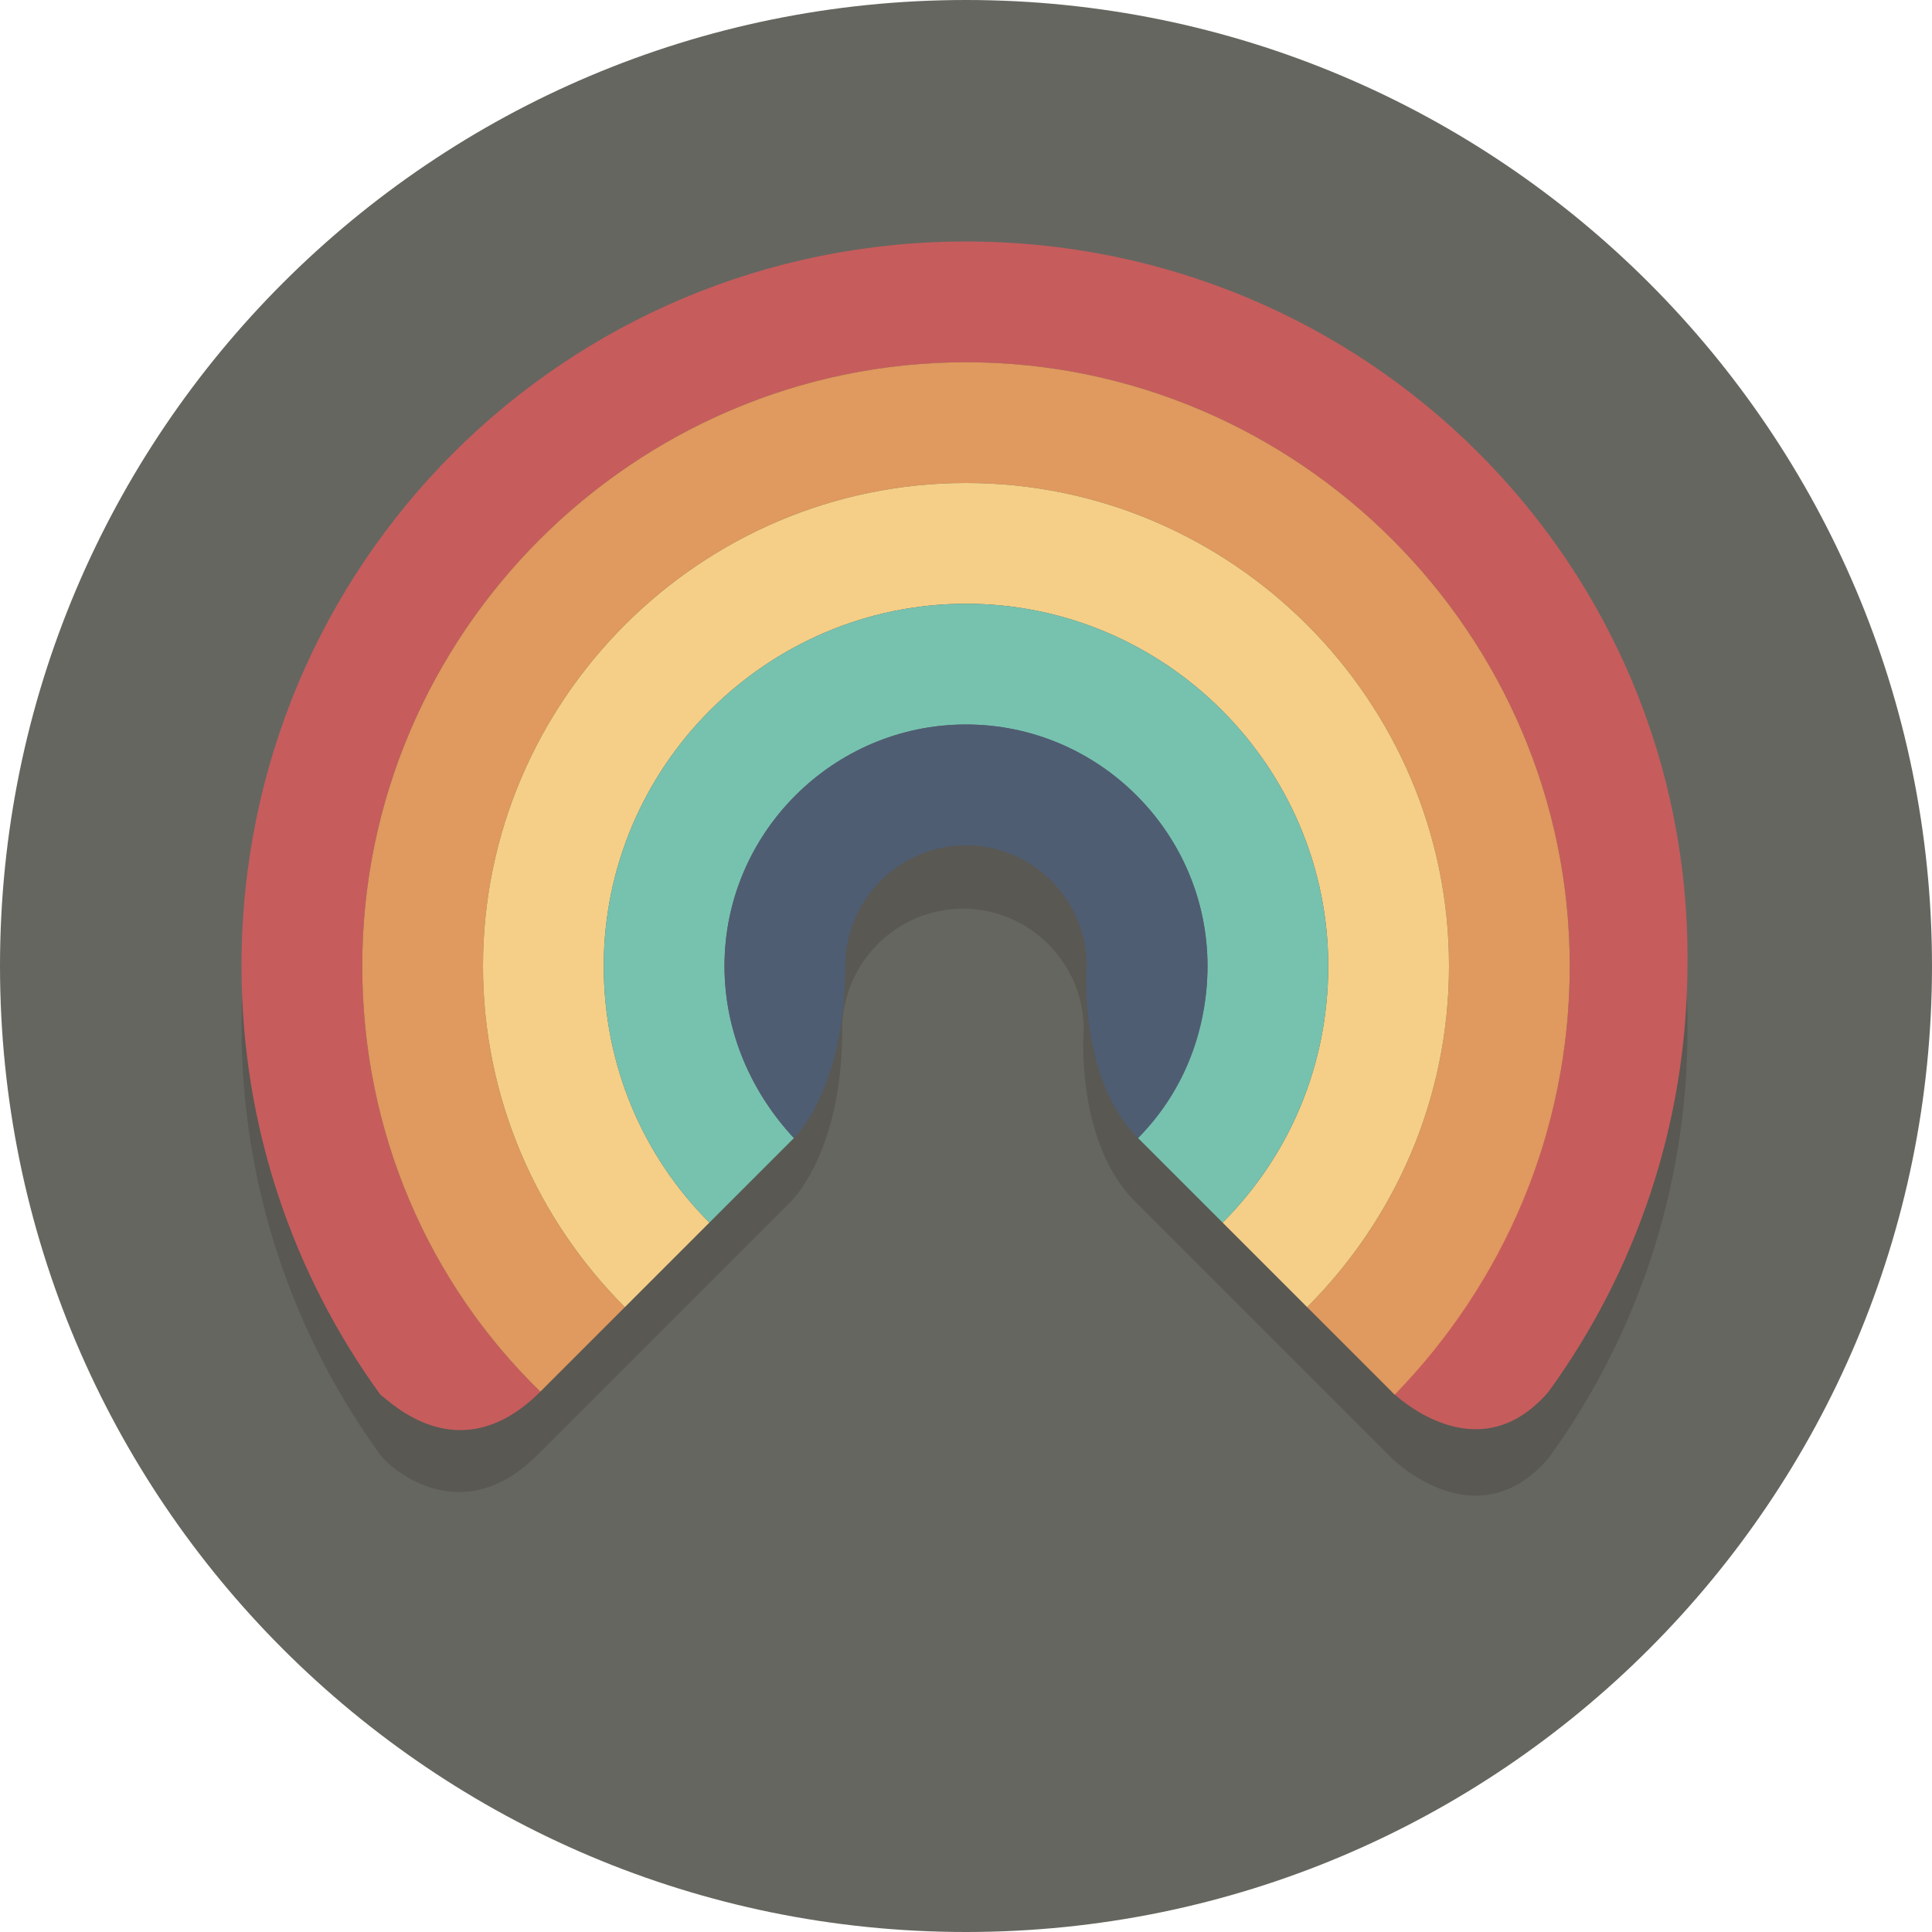
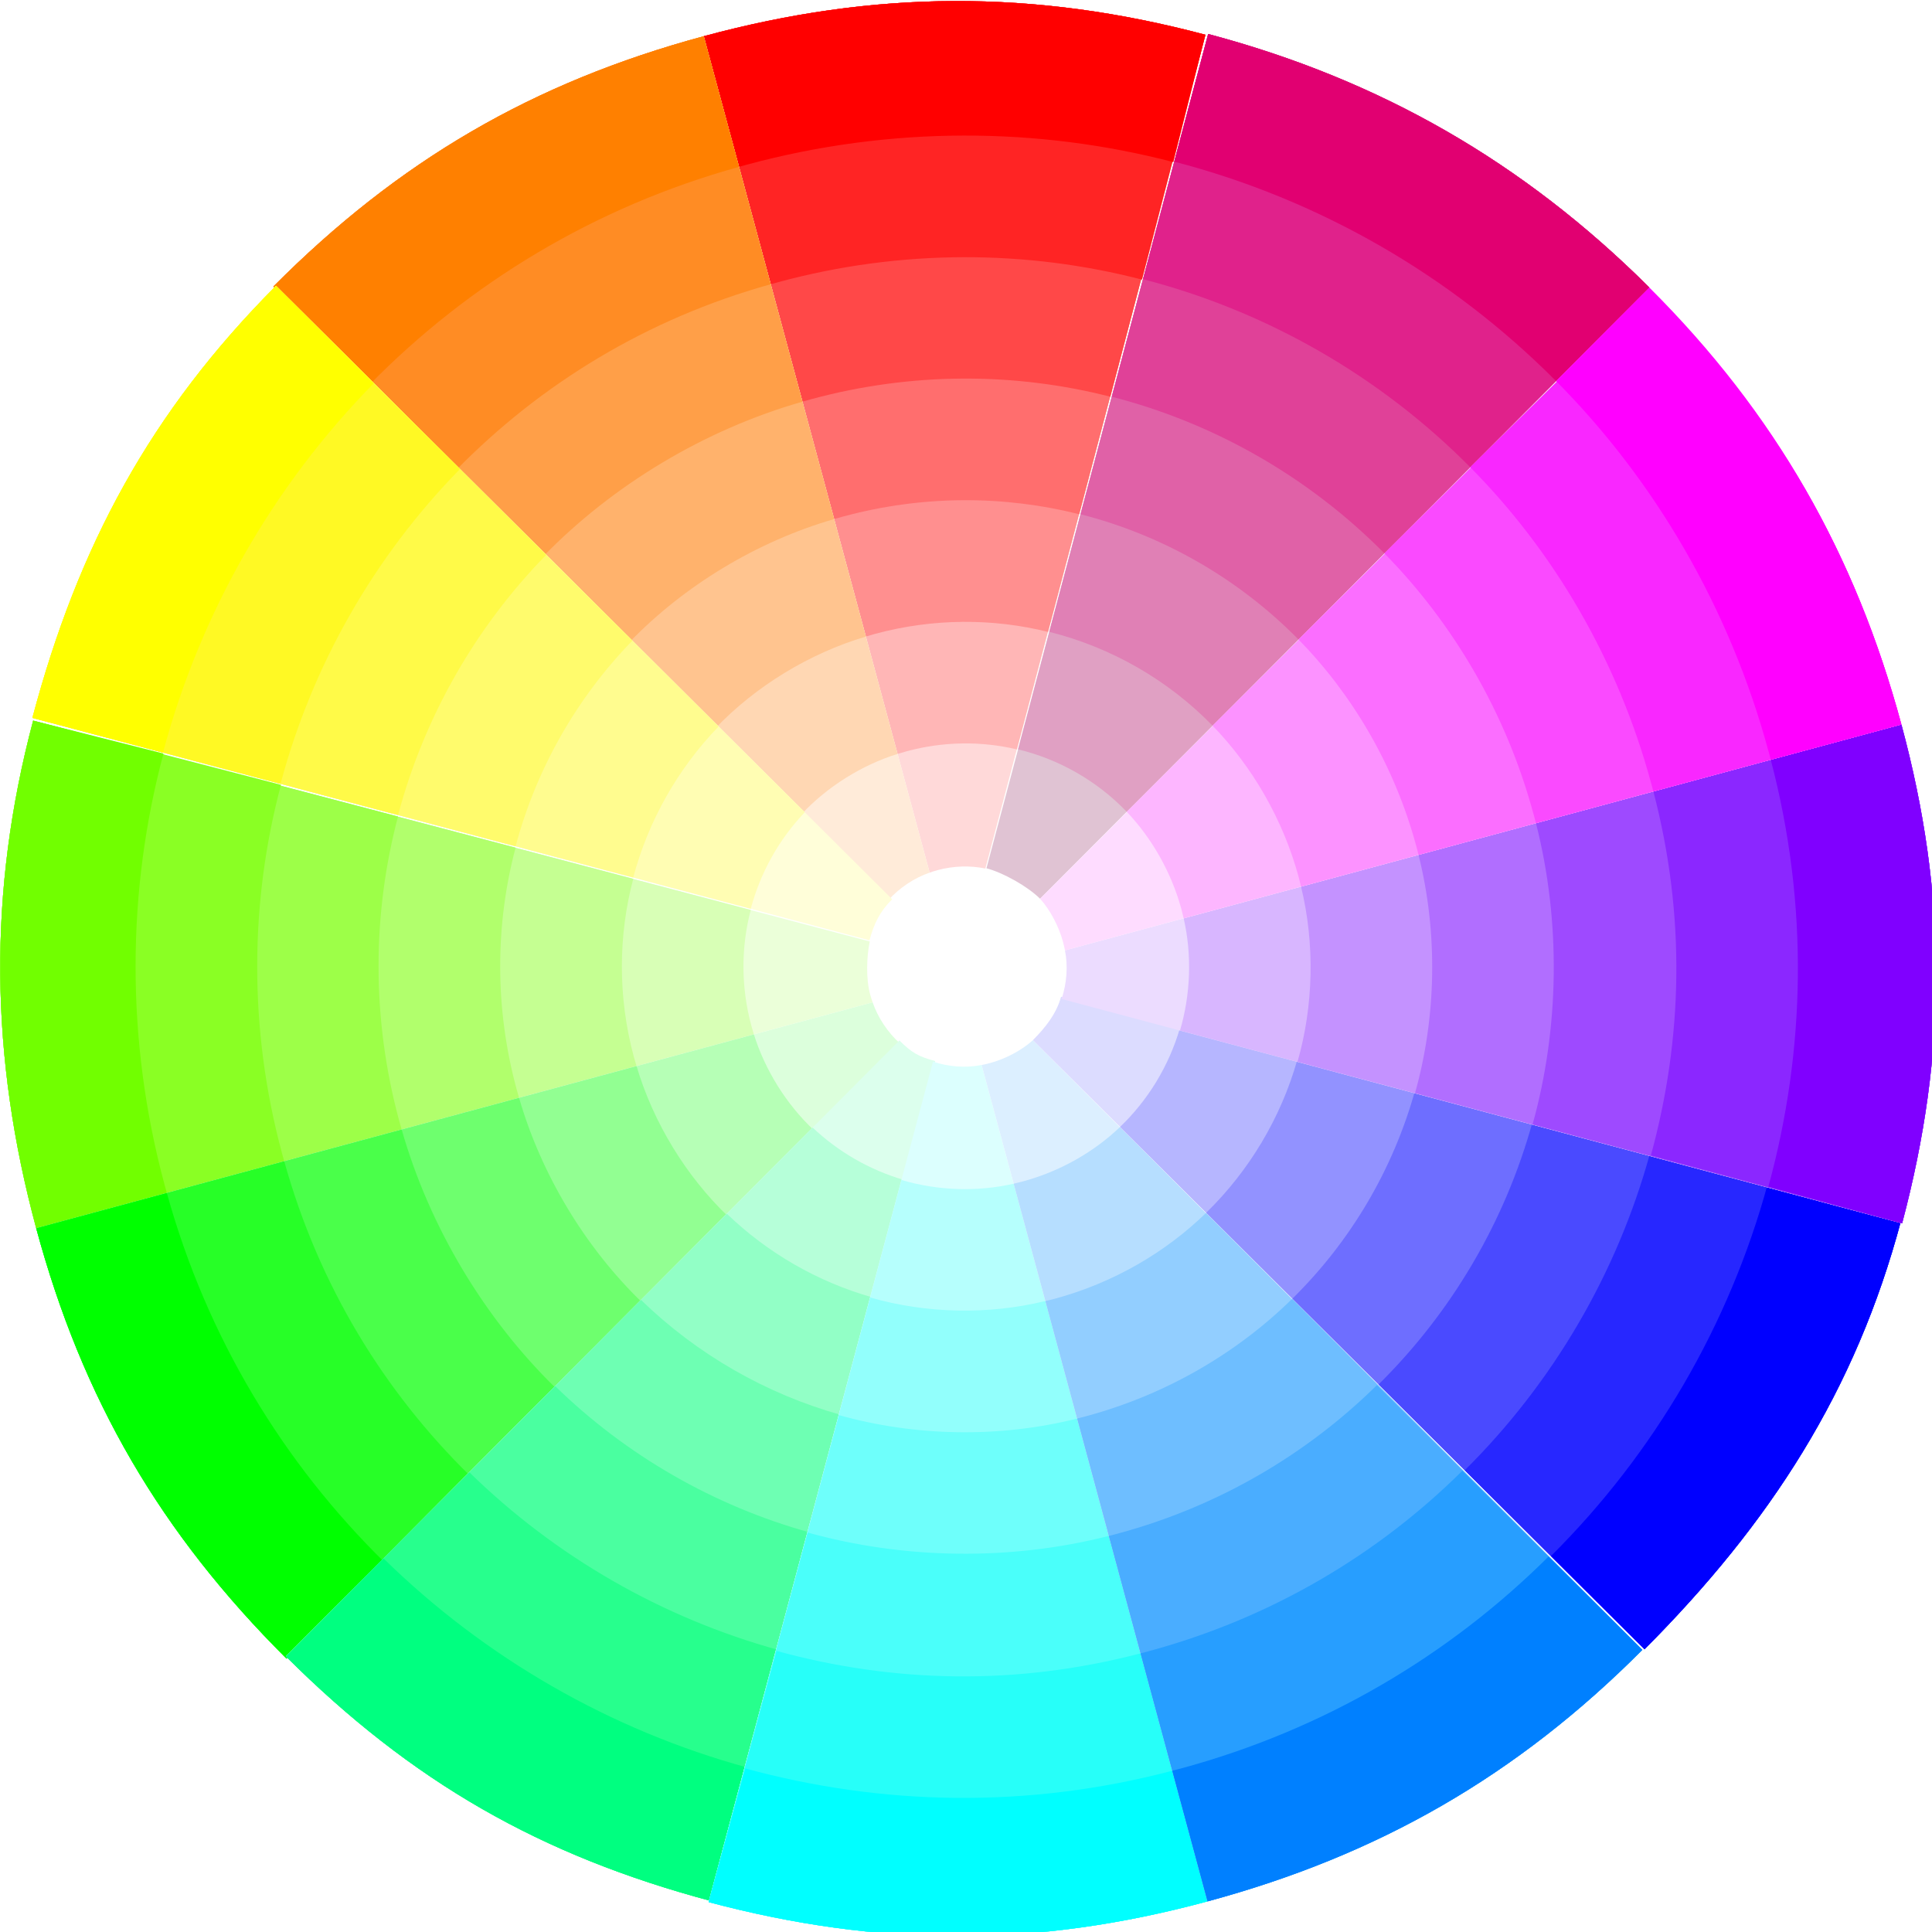
- <svg xmlns="http://www.w3.org/2000/svg" height="200px" width="200px" version="1.1" viewBox="0 0 64 64" xml:space="preserve" fill="#000000">
-   <g id="SVGRepo_bgCarrier" stroke-width="0" />
-   <g id="SVGRepo_tracerCarrier" stroke-linecap="round" stroke-linejoin="round" />
-   <g id="SVGRepo_iconCarrier">
-     <style type="text/css"> .st0{fill:#666660;} .st1{opacity:0.2;} .st2{fill:#231F20;} .st3{fill:#C75C5C;} .st4{fill:#E0995E;} .st5{fill:#F5CF87;} .st6{fill:#76C2AF;} .st7{fill:#4F5D73;} </style>
-     <g id="Layer_1">
-       <g>
-         <circle class="st0" cx="32" cy="32" r="32" />
-       </g>
-       <g class="st1">
-         <path class="st2" d="M32,10C18.7,10,8,20.7,8,34c0,5.3,1.7,10.2,4.6,14.2c0.2,0.3,2.6,2.6,5.2,0l2.8-2.8l2.8-2.8l2.8-2.8 c0,0,1.7-1.6,1.7-5.7c0-2.2,1.8-4,4-4s4,1.8,4,4c0,0-0.3,3.7,1.7,5.7l2.1,2.1c0.2,0.2,0.5,0.5,0.7,0.7c0.7,0.7,1.4,1.4,2.1,2.1 l0.7,0.7l1.8,1.8c0.3,0.3,0.6,0.6,0.8,0.8l0.3,0.3c0,0,2.8,2.8,5.2,0c2.9-4,4.6-8.9,4.6-14.2C56,20.7,45.3,10,32,10z" />
-       </g>
-       <g>
-         <g>
-           <path class="st3" d="M17.9,46.1C14.2,42.5,12,37.5,12,32c0-11,9-20,20-20s20,9,20,20c0,5.5-2.2,10.5-5.9,14.1c0,0,2.8,2.8,5.2,0 c2.9-4,4.6-8.9,4.6-14.2C56,18.7,45.3,8,32,8S8,18.7,8,32c0,5.3,1.7,10.2,4.6,14.2C12.9,46.4,15.2,48.8,17.9,46.1z" />
-         </g>
-         <g>
-           <path class="st4" d="M32,12c-11,0-20,9-20,20c0,5.5,2.2,10.5,5.9,14.1l2.8-2.8C17.8,40.4,16,36.4,16,32c0-8.8,7.2-16,16-16 s16,7.2,16,16c0,4.4-1.8,8.4-4.7,11.3l1.8,1.8c0.3,0.3,0.6,0.6,0.8,0.8l0.3,0.3C49.8,42.5,52,37.5,52,32C52,21,43,12,32,12z" />
-         </g>
-         <g>
-           <path class="st5" d="M32,16c-8.8,0-16,7.2-16,16c0,4.4,1.8,8.4,4.7,11.3l2.8-2.8C21.3,38.3,20,35.3,20,32c0-6.6,5.4-12,12-12 s12,5.4,12,12c0,3.3-1.3,6.3-3.5,8.5c0.7,0.7,1.4,1.4,2.1,2.1l0.7,0.7C46.2,40.4,48,36.4,48,32C48,23.2,40.8,16,32,16z" />
-         </g>
-         <g>
-           <path class="st6" d="M32,20c-6.6,0-12,5.4-12,12c0,3.3,1.3,6.3,3.5,8.5l2.8-2.8C24.9,36.2,24,34.2,24,32c0-4.4,3.6-8,8-8 s8,3.6,8,8c0,2.2-0.9,4.2-2.3,5.7l2.1,2.1c0.2,0.2,0.5,0.5,0.7,0.7c2.2-2.2,3.5-5.2,3.5-8.5C44,25.4,38.6,20,32,20z" />
-         </g>
-         <g>
-           <path class="st7" d="M32,24c-4.4,0-8,3.6-8,8c0,2.2,0.9,4.2,2.3,5.7c0,0,1.7-1.6,1.7-5.7c0-2.2,1.8-4,4-4s4,1.8,4,4 c0,0-0.3,3.7,1.7,5.7c1.4-1.4,2.3-3.4,2.3-5.7C40,27.6,36.4,24,32,24z" />
-         </g>
-       </g>
+ <svg xmlns="http://www.w3.org/2000/svg" id="Layer_1" enable-background="new 0 0 360 360" xml:space="preserve" viewBox="0 0 360 360" version="1.1" y="0px" x="0px">
+   <g>
+ </g>
+   <g>
+     <g>
+       <path d="m193.8 167.46l113.52-113.89c-23.457-23.36-50.2-38.727-82.193-47.23l-41.313 155.45c3.15 0.84 7.66 3.37 9.98 5.67z" fill="#E0C3D3" />
+       <path d="m209.95 151.26l97.367-97.688c-23.457-23.36-50.2-38.727-82.193-47.23l-35.43 133.29c7.71 1.86 14.76 5.91 20.25 11.63z" fill="#E0A0C3" />
+       <path d="m225.94 135.21l81.375-81.643c-23.457-23.36-50.2-38.727-82.193-47.23l-29.61 111.4c11.55 2.89 22.11 8.95 30.42 17.47z" fill="#E080B5" />
+       <path d="m241.95 119.15l65.369-65.585c-23.457-23.36-50.2-38.727-82.193-47.23l-23.784 89.491c15.38 3.919 29.46 12.004 40.6 23.324z" fill="#E061A7" />
+       <path d="m257.95 103.1l49.371-49.533c-23.457-23.36-50.2-38.727-82.193-47.23l-17.962 67.589c19.22 4.944 36.82 15.052 50.78 29.174z" fill="#E04198" />
+       <path d="m273.95 87.05l33.373-33.482c-23.457-23.36-50.2-38.727-82.193-47.23l-12.142 45.687c23.07 5.968 44.18 18.099 60.96 35.025z" fill="#E0228B" />
+       <path d="m289.94 70.999l17.375-17.431c-23.457-23.36-50.2-38.728-82.193-47.231l-6.321 23.784c26.91 6.994 51.54 21.148 71.13 40.878z" fill="#E10071" />
    </g>
-     <g id="Layer_2"> </g>
+     <g>
+       <path d="m174.73 162.13c2.934-0.792 6.094-0.876 8.876-0.292l41-155.36c-31.994-8.502-61.625-8.332-93.483 0.274l42.101 155.85c-0.01-0.02 1.13-0.37 1.5-0.47z" fill="#FFD9D9" />
+       <path d="m168.93 139.99c6.926-1.871 14.036-1.906 20.556-0.349l35.12-133.16c-31.994-8.502-61.625-8.332-93.483 0.274l36.127 133.73c0.95-0.27 1.19-0.36 1.67-0.49z" fill="#FFB6B6" />
+       <path d="m163.03 118.12c10.904-2.946 22.03-2.917 32.267-0.373l29.31-111.27c-31.994-8.502-61.625-8.332-93.483 0.274l30.218 111.86c0.96-0.27 1.19-0.36 1.68-0.49z" fill="#FF8F8F" />
+       <path d="m157.12 96.243c14.884-4.021 30.029-3.944 43.982-0.413l23.51-89.354c-31.994-8.502-61.625-8.332-93.483 0.274l24.304 89.968c0.96-0.268 1.2-0.344 1.69-0.475z" fill="#FF6E6E" />
+       <path d="m151.21 74.369c18.863-5.096 38.024-4.964 55.695-0.446l17.71-67.447c-31.994-8.502-61.625-8.332-93.483 0.274l18.395 68.094c0.96-0.267 1.2-0.344 1.69-0.475z" fill="#FF4848" />
+       <path d="m145.06 52.56c22.919-6.191 46.298-6.016 67.745-0.456l11.81-45.628c-31.994-8.502-61.625-8.332-93.483 0.274l12.484 46.214c0.97-0.263 1.13-0.317 1.45-0.404z" fill="#FF2424" />
+       <path d="m139.15 30.685c26.906-7.269 54.312-7.036 79.48-0.483l5.978-23.726c-31.994-8.502-61.625-8.332-93.483 0.274l6.575 24.34c0.97-0.262 1.13-0.318 1.45-0.405z" fill="#FF0000" />
+     </g>
+     <g>
+       <path d="m173.23 162.6l-42.1-155.85c-31.858 8.606-56.824 23.185-80.185 46.64l114.57 114.36c2.08-2.33 4.86-4.17 7.71-5.15z" fill="#FFEBD9" />
+       <path d="m167.25 140.48l-36.12-133.73c-31.858 8.606-56.824 23.185-80.185 46.64l98.442 98.288c4.77-5.09 11.17-9.11 17.86-11.2z" fill="#FFD7B3" />
+       <path d="m161.34 118.61l-30.21-111.86c-31.858 8.606-56.824 23.185-80.185 46.64l82.386 82.283c7.49-7.82 17.47-13.93 28.01-17.06z" fill="#FFC48F" />
+       <path d="m155.43 96.719l-24.3-89.969c-31.858 8.606-56.824 23.185-80.185 46.64l66.336 66.282c10.2-10.55 23.74-18.78 38.15-22.951z" fill="#FFB26C" />
+       <path d="m149.52 74.845l-18.39-68.095c-31.858 8.606-56.824 23.185-80.185 46.64l50.287 50.283c12.91-13.273 30.02-23.612 48.29-28.825z" fill="#FF9F48" />
+       <path d="m143.61 52.964l-12.48-46.214c-31.858 8.606-56.824 23.185-80.185 46.64l34.05 34.204c15.705-16.028 35.495-28.198 58.615-34.63z" fill="#FF8C24" />
+       <path d="m137.7 31.091l-6.575-24.34c-31.858 8.606-56.824 23.185-80.185 46.64l17.99 18.216c18.435-18.762 41.795-33.041 68.775-40.516z" fill="#FF8000" />
+     </g>
+     <g>
+       <path d="m166.24 167.56l-114.82-114.3c-23.36 23.457-36.884 48.514-45.386 80.507l155.98 41.453c0.85-3.15 1.92-5.35 4.23-7.66z" fill="#FFFED9" />
+       <path d="m149.96 151.35l-98.535-98.09c-23.36 23.457-36.884 48.514-45.386 80.507l133.85 35.573c1.8-6.74 5.26-12.94 10.07-17.99z" fill="#FFFDB3" />
+       <path d="m133.9 135.37l-82.475-82.11c-23.36 23.457-36.884 48.514-45.386 80.507l111.95 29.753c2.82-10.58 8.31-20.29 15.91-28.15z" fill="#FFFC8F" />
+       <path d="m117.84 119.37l-66.415-66.11c-23.36 23.457-36.884 48.514-45.386 80.507l90.037 23.929c3.845-14.42 11.364-27.64 21.764-38.33z" fill="#FFFB6C" />
+       <path d="m101.78 103.39l-50.355-50.13c-23.36 23.457-36.884 48.514-45.386 80.507l68.136 18.108c4.869-18.26 14.403-34.99 27.605-48.49z" fill="#FFFA48" />
+       <path d="m85.716 87.398l-34.291-34.138c-23.36 23.457-36.884 48.514-45.386 80.507l46.235 12.288c5.893-22.09 17.445-42.34 33.442-58.662z" fill="#FFF924" />
+       <path d="m69.657 71.411l-18.232-18.151c-23.36 23.457-36.884 48.514-45.386 80.507l24.334 6.468c6.917-25.93 20.488-49.694 39.284-68.829z" fill="#FFFF00" />
+     </g>
+     <g>
+       <path d="m162.13 185.27c-0.792-2.934-0.647-7.06-0.061-9.842l-155.89-41.15c-8.503 31.994-8.034 62.733 0.572 94.591l155.85-42.1c-0.02 0.01-0.37-1.13-0.47-1.5z" fill="#EBFFD9" />
+       <path d="m139.99 191.07c-1.963-7.268-1.891-14.725-0.095-21.517l-133.72-35.27c-8.503 31.994-8.034 62.733 0.572 94.591l133.73-36.127c-0.27-0.96-0.36-1.19-0.49-1.67z" fill="#D8FFB6" />
+       <path d="m118.12 196.98c-3.039-11.249-2.905-22.722-0.121-33.231l-111.82-29.47c-8.503 31.994-8.034 62.733 0.572 94.591l111.86-30.218c-0.27-0.96-0.36-1.19-0.49-1.67z" fill="#C5FF92" />
+       <path d="m96.244 202.89c-4.114-15.228-3.942-30.725-0.169-44.949l-89.897-23.66c-8.503 31.994-8.034 62.733 0.572 94.591l89.968-24.304c-0.268-0.97-0.343-1.2-0.474-1.68z" fill="#B1FF6C" />
+       <path d="m74.371 208.8c-5.189-19.208-4.962-38.724-0.201-56.666l-67.992-17.85c-8.503 31.994-8.034 62.733 0.572 94.591l68.094-18.395c-0.267-0.96-0.343-1.2-0.473-1.68z" fill="#9DFF48" />
+       <path d="m52.563 214.95c-6.285-23.265-6.011-46.996-0.205-68.714l-46.18-11.96c-8.503 31.994-8.034 62.733 0.572 94.591l46.214-12.484c-0.263-0.97-0.315-1.12-0.401-1.44z" fill="#8AFF24" />
+       <path d="m30.688 220.86c-7.362-27.251-7.029-55.011-0.229-80.452l-24.28-6.125c-8.503 31.994-8.034 62.733 0.572 94.591l24.34-6.575c-0.264-0.97-0.317-1.12-0.403-1.44z" fill="#71FF00" />
+     </g>
+     <g>
+       <path d="m162.6 186.77l-155.85 42.1c8.606 31.857 23.185 56.824 46.641 80.185l114.36-114.57c-2.33-2.09-4.17-4.87-5.15-7.72z" fill="#DCFFDC" />
+       <path d="m140.48 192.75l-133.73 36.12c8.606 31.857 23.185 56.824 46.641 80.185l98.286-98.442c-5.1-4.78-9.11-11.18-11.2-17.87z" fill="#B6FFB6" />
+       <path d="m118.61 198.66l-111.86 30.21c8.606 31.857 23.185 56.824 46.641 80.185l82.281-82.387c-7.82-7.49-13.93-17.47-17.06-28.01z" fill="#92FF92" />
+       <path d="m96.719 204.57l-89.969 24.3c8.606 31.857 23.185 56.824 46.641 80.185l66.28-66.336c-10.55-10.2-18.78-23.74-22.951-38.15z" fill="#6EFF6E" />
+       <path d="m74.845 210.48l-68.095 18.39c8.606 31.857 23.185 56.824 46.641 80.185l50.281-50.287c-13.274-12.92-23.614-30.02-28.825-48.29z" fill="#4AFF4A" />
+       <path d="m52.964 216.39l-46.214 12.48c8.606 31.857 23.185 56.824 46.641 80.185l34.202-34.049c-16.028-15.71-28.198-35.5-34.629-58.62z" fill="#27FF27" />
+       <path d="m31.091 222.3l-24.34 6.575c8.606 31.857 23.185 56.824 46.641 80.185l18.214-17.989c-18.763-18.43-33.043-41.79-40.515-68.77z" fill="#00FF00" />
+     </g>
+     <g>
+       <path d="m167.59 193.87l-114.31 114.78c23.455 23.359 47.388 37.112 79.381 45.616l41.606-156.55c-3.16-0.85-4.37-1.55-6.68-3.85z" fill="#DCFFED" />
+       <path d="m151.42 210.11l-98.14 98.54c23.455 23.359 47.388 37.112 79.381 45.616l35.721-134.41c-6.34-1.86-12.17-5.21-16.96-9.75z" fill="#B6FFD9" />
+       <path d="m135.43 226.16l-82.15 82.49c23.455 23.359 47.388 37.112 79.381 45.616l29.9-112.51c-10.18-2.89-19.52-8.26-27.13-15.6z" fill="#92FFC6" />
+       <path d="m119.43 242.22l-66.15 66.43c23.456 23.359 47.388 37.112 79.381 45.616l24.079-90.603c-14.02-3.92-26.87-11.31-37.31-21.45z" fill="#6EFFB3" />
+       <path d="m103.44 258.28l-50.16 50.37c23.455 23.359 47.388 37.112 79.381 45.616l18.258-68.701c-17.86-4.95-34.22-14.35-47.48-27.29z" fill="#4AFFA0" />
+       <path d="m87.451 274.34l-34.17 34.31c23.455 23.359 47.388 37.112 79.381 45.616l12.438-46.801c-21.69-5.97-41.58-17.4-57.649-33.13z" fill="#27FF8D" />
+       <path d="m71.459 290.39l-18.179 18.26c23.455 23.359 47.388 37.112 79.381 45.616l6.618-24.9c-25.53-6.99-48.93-20.44-67.821-38.98z" fill="#00FF80" />
+     </g>
+     <g>
+       <path d="m173.85 197.82l-41.812 156.61c31.993 8.501 61.11 8.47 92.969-0.136l-42.101-155.85c-2.95 0.59-6.08 0.35-9.06-0.62z" fill="#DCFFFE" />
+       <path d="m167.98 219.87l-35.941 134.56c31.993 8.501 61.11 8.47 92.969-0.136l-36.127-133.73c-6.82 1.57-14.22 1.29-20.9-0.69z" fill="#B6FFFD" />
+       <path d="m162.15 241.77l-30.107 112.65c31.993 8.501 61.11 8.47 92.969-0.136l-30.219-111.86c-10.69 2.62-22.24 2.33-32.64-0.65z" fill="#92FFFC" />
+       <path d="m156.32 263.68l-24.276 90.754c31.993 8.501 61.11 8.47 92.969-0.136l-24.305-89.969c-14.54 3.66-30.26 3.33-44.38-0.64z" fill="#6EFFFB" />
+       <path d="m150.49 285.57l-18.446 68.856c31.993 8.501 61.11 8.47 92.969-0.136l-18.396-68.095c-18.41 4.7-38.28 4.34-56.12-0.63z" fill="#4AFFFA" />
+       <path d="m144.7 307.61l-12.655 46.815c31.993 8.501 61.11 8.47 92.969-0.136l-12.484-46.215c-23.22 6.1-46.19 5.49-67.83-0.45z" fill="#27FFF9" />
+       <path d="m138.88 329.52l-6.839 24.913c31.994 8.501 61.11 8.47 92.969-0.136l-6.575-24.341c-27.08 7.13-54.2 6.49-79.56-0.43z" fill="#00FFFF" />
+     </g>
+     <g>
+       <path d="m192.47 193.82c-2.109 1.906-5.088 3.48-8.022 4.273-0.373 0.101-1.527 0.377-1.533 0.354l42.101 155.85c31.857-8.606 57.647-23.407 81.009-46.862l-113.56-113.61z" fill="#DCEFFF" />
+       <path d="m208.69 210.01c-4.857 4.652-11.156 8.255-18.107 10.133-0.485 0.131-0.729 0.176-1.699 0.42l36.127 133.73c31.857-8.606 57.647-23.407 81.009-46.862l-97.33-97.42z" fill="#B6DEFF" />
+       <path d="m224.73 226.01c-7.572 7.374-17.307 13.052-28.233 16.004-0.486 0.131-0.732 0.17-1.701 0.42l30.219 111.86c31.857-8.606 57.647-23.407 81.009-46.862l-81.3-81.42z" fill="#92CEFF" />
+       <path d="m240.78 242.02c-10.285 10.097-23.467 17.838-38.372 21.864-0.484 0.131-0.729 0.186-1.696 0.438l24.305 89.969c31.857-8.606 57.647-23.407 81.009-46.862l-65.25-65.41z" fill="#6EBEFF" />
+       <path d="m208.31 285.76c-0.485 0.132-0.731 0.185-1.698 0.439l18.396 68.095c31.857-8.606 57.647-23.407 81.009-46.862l-49.444-49.336c-13 12.81-29.38 22.56-48.27 27.66z" fill="#4AADFF" />
+       <path d="m213.98 307.7c-0.324 0.088-0.49 0.122-1.456 0.38l12.484 46.215c31.857-8.606 57.647-23.407 81.009-46.862l-33.533-33.371c-15.72 15.59-35.58 27.44-58.5 33.63z" fill="#279EFF" />
+       <path d="m219.89 329.57c-0.325 0.088-0.491 0.121-1.457 0.38l6.575 24.341c31.857-8.606 57.647-23.407 81.009-46.862l-17.47-17.385c-18.43 18.34-41.75 32.27-68.65 39.53z" fill="#0080FF" />
+     </g>
+     <g>
+       <path d="m197.71 185.73c-0.843 3.153-2.941 5.768-5.242 8.083l113.97 113.5c23.359-23.456 39.325-47.987 47.829-79.98l-156.56-41.6z" fill="#DCDCFF" />
+       <path d="m219.85 191.62c-2.041 6.976-5.889 13.329-11.148 18.372l97.727 97.328c23.359-23.456 39.325-47.987 47.829-79.98l-134.41-35.72z" fill="#B6B6FF" />
+       <path d="m241.75 197.44c-3.064 10.814-8.936 20.677-16.995 28.538l81.675 81.342c23.359-23.456 39.325-47.987 47.829-79.98l-112.52-29.9z" fill="#9292FF" />
+       <path d="m263.66 203.26c-4.089 14.652-11.976 28.037-22.837 38.716l65.61 65.343c23.359-23.456 39.325-47.987 47.829-79.98l-90.6-24.08z" fill="#6E6EFF" />
+       <path d="m285.56 209.08c-5.112 18.491-15.019 35.392-28.682 48.887l49.554 49.352c23.359-23.456 39.325-47.987 47.829-79.98l-68.7-18.26z" fill="#4A4AFF" />
+       <path d="m307.46 214.9c-6.137 22.329-18.063 42.745-34.525 59.06l33.496 33.358c23.359-23.456 39.325-47.987 47.829-79.98l-46.81-12.44z" fill="#2727FF" />
+       <path d="m329.36 220.72c-7.161 26.167-21.104 50.1-40.368 69.23l17.438 17.366c23.359-23.456 39.325-47.987 47.829-79.98l-24.9-6.62z" fill="#0000FF" />
+     </g>
+     <g>
+       <path d="m198.44 177.09c0.588 2.949 0.342 6.08-0.624 9.056l156.61 41.813c8.501-31.994 8.47-61.111-0.136-92.969l-155.85 42.1z" fill="#ECDCFF" />
+       <path d="m220.56 171.12c1.57 6.827 1.293 14.228-0.688 20.901l134.56 35.941c8.501-31.994 8.47-61.111-0.136-92.969l-133.73 36.13z" fill="#D8B6FF" />
+       <path d="m242.43 165.21c2.612 10.689 2.32 22.245-0.657 32.643l112.65 30.108c8.501-31.994 8.47-61.111-0.136-92.969l-111.85 30.22z" fill="#C492FF" />
+       <path d="m264.32 159.29c3.655 14.55 3.324 30.265-0.649 44.388l90.754 24.277c8.501-31.994 8.47-61.111-0.136-92.969l-89.96 24.3z" fill="#B16EFF" />
+       <path d="m286.2 153.38c4.699 18.412 4.345 38.281-0.625 56.128l68.855 18.446c8.501-31.994 8.47-61.111-0.136-92.969l-68.1 18.39z" fill="#9E4AFF" />
+       <path d="m308.08 147.47c6.088 23.216 5.471 46.185-0.464 67.83l46.814 12.655c8.501-31.994 8.47-61.111-0.136-92.969l-46.21 12.48z" fill="#8B27FF" />
+       <path d="m329.95 141.56c7.131 27.078 6.49 54.192-0.435 79.554l24.911 6.84c8.501-31.994 8.47-61.111-0.136-92.969l-24.34 6.58z" fill="#8000FF" />
+     </g>
+     <g>
+       <path d="m198.09 175.56c0.101 0.374 0.377 1.528 0.354 1.534l155.85-42.101c-8.606-31.858-23.408-57.649-46.862-81.009l-113.63 113.48c1.9 2.11 3.5 5.16 4.29 8.1z" fill="#FEDCFF" />
+       <path d="m220.14 169.42c0.131 0.486 0.176 0.729 0.42 1.699l133.73-36.126c-8.606-31.858-23.407-57.648-46.862-81.009l-97.479 97.275c4.61 4.84 8.32 11.25 10.19 18.16z" fill="#FDB6FF" />
+       <path d="m242.01 163.51c0.131 0.484 0.169 0.729 0.419 1.697l111.86-30.218c-8.606-31.858-23.408-57.649-46.862-81.009l-81.486 81.231c7.34 7.56 13.13 17.41 16.07 28.3z" fill="#FC92FF" />
+       <path d="m263.89 157.6c0.13 0.484 0.185 0.725 0.438 1.692l89.969-24.304c-8.606-31.858-23.408-57.649-46.862-81.009l-65.48 65.173c10.06 10.28 17.91 23.57 21.93 38.45z" fill="#FB6EFF" />
+       <path d="m285.76 151.69c0.131 0.483 0.183 0.724 0.438 1.69l68.095-18.395c-8.606-31.858-23.408-57.649-46.862-81.009l-49.482 49.121c12.79 13 22.71 29.74 27.8 48.6z" fill="#FA4AFF" />
+       <path d="m307.7 146.03c0.087 0.321 0.12 0.48 0.378 1.447l46.215-12.484c-8.606-31.858-23.408-57.649-46.862-81.009l-33.484 33.07c15.59 15.719 27.55 36.039 33.74 58.969z" fill="#F927FF" />
+       <path d="m329.58 140.12c0.086 0.321 0.118 0.48 0.377 1.446l24.341-6.575c-8.606-31.858-23.52-58.061-46.974-81.421l-17.375 17.432c18.32 18.435 32.35 42.199 39.62 69.109z" fill="#FF00FF" />
+     </g>
  </g>
</svg>
